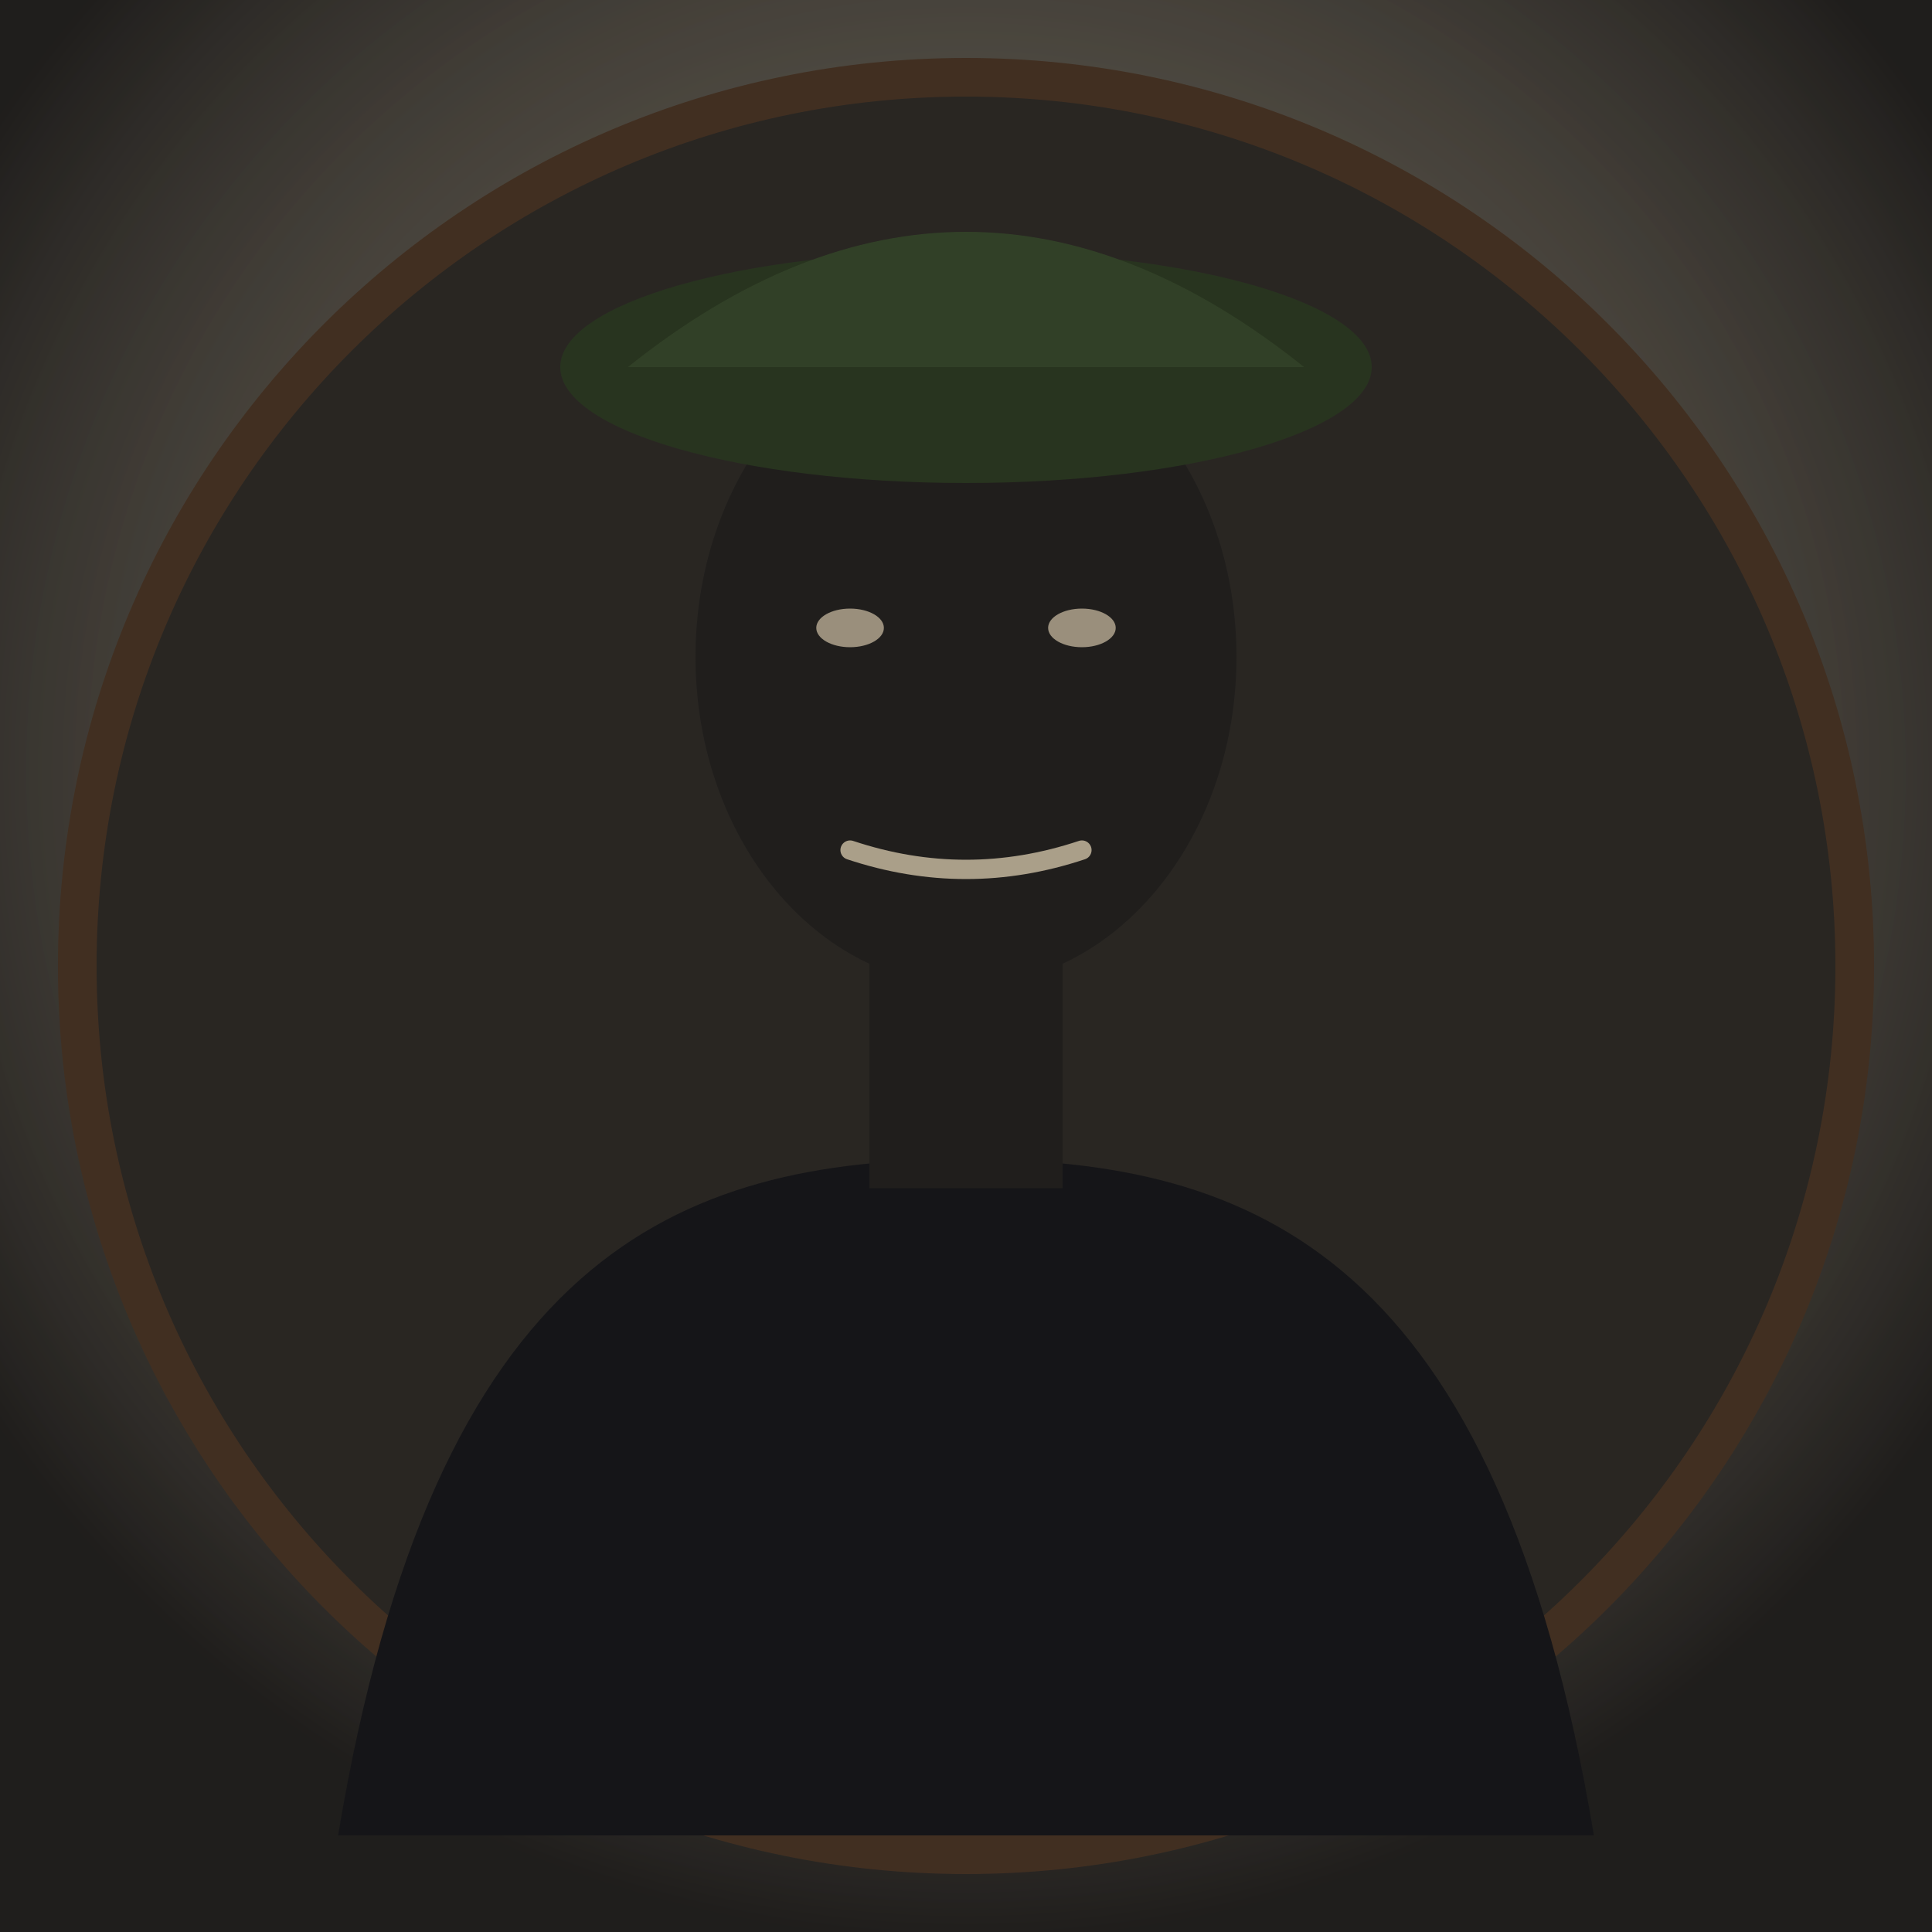
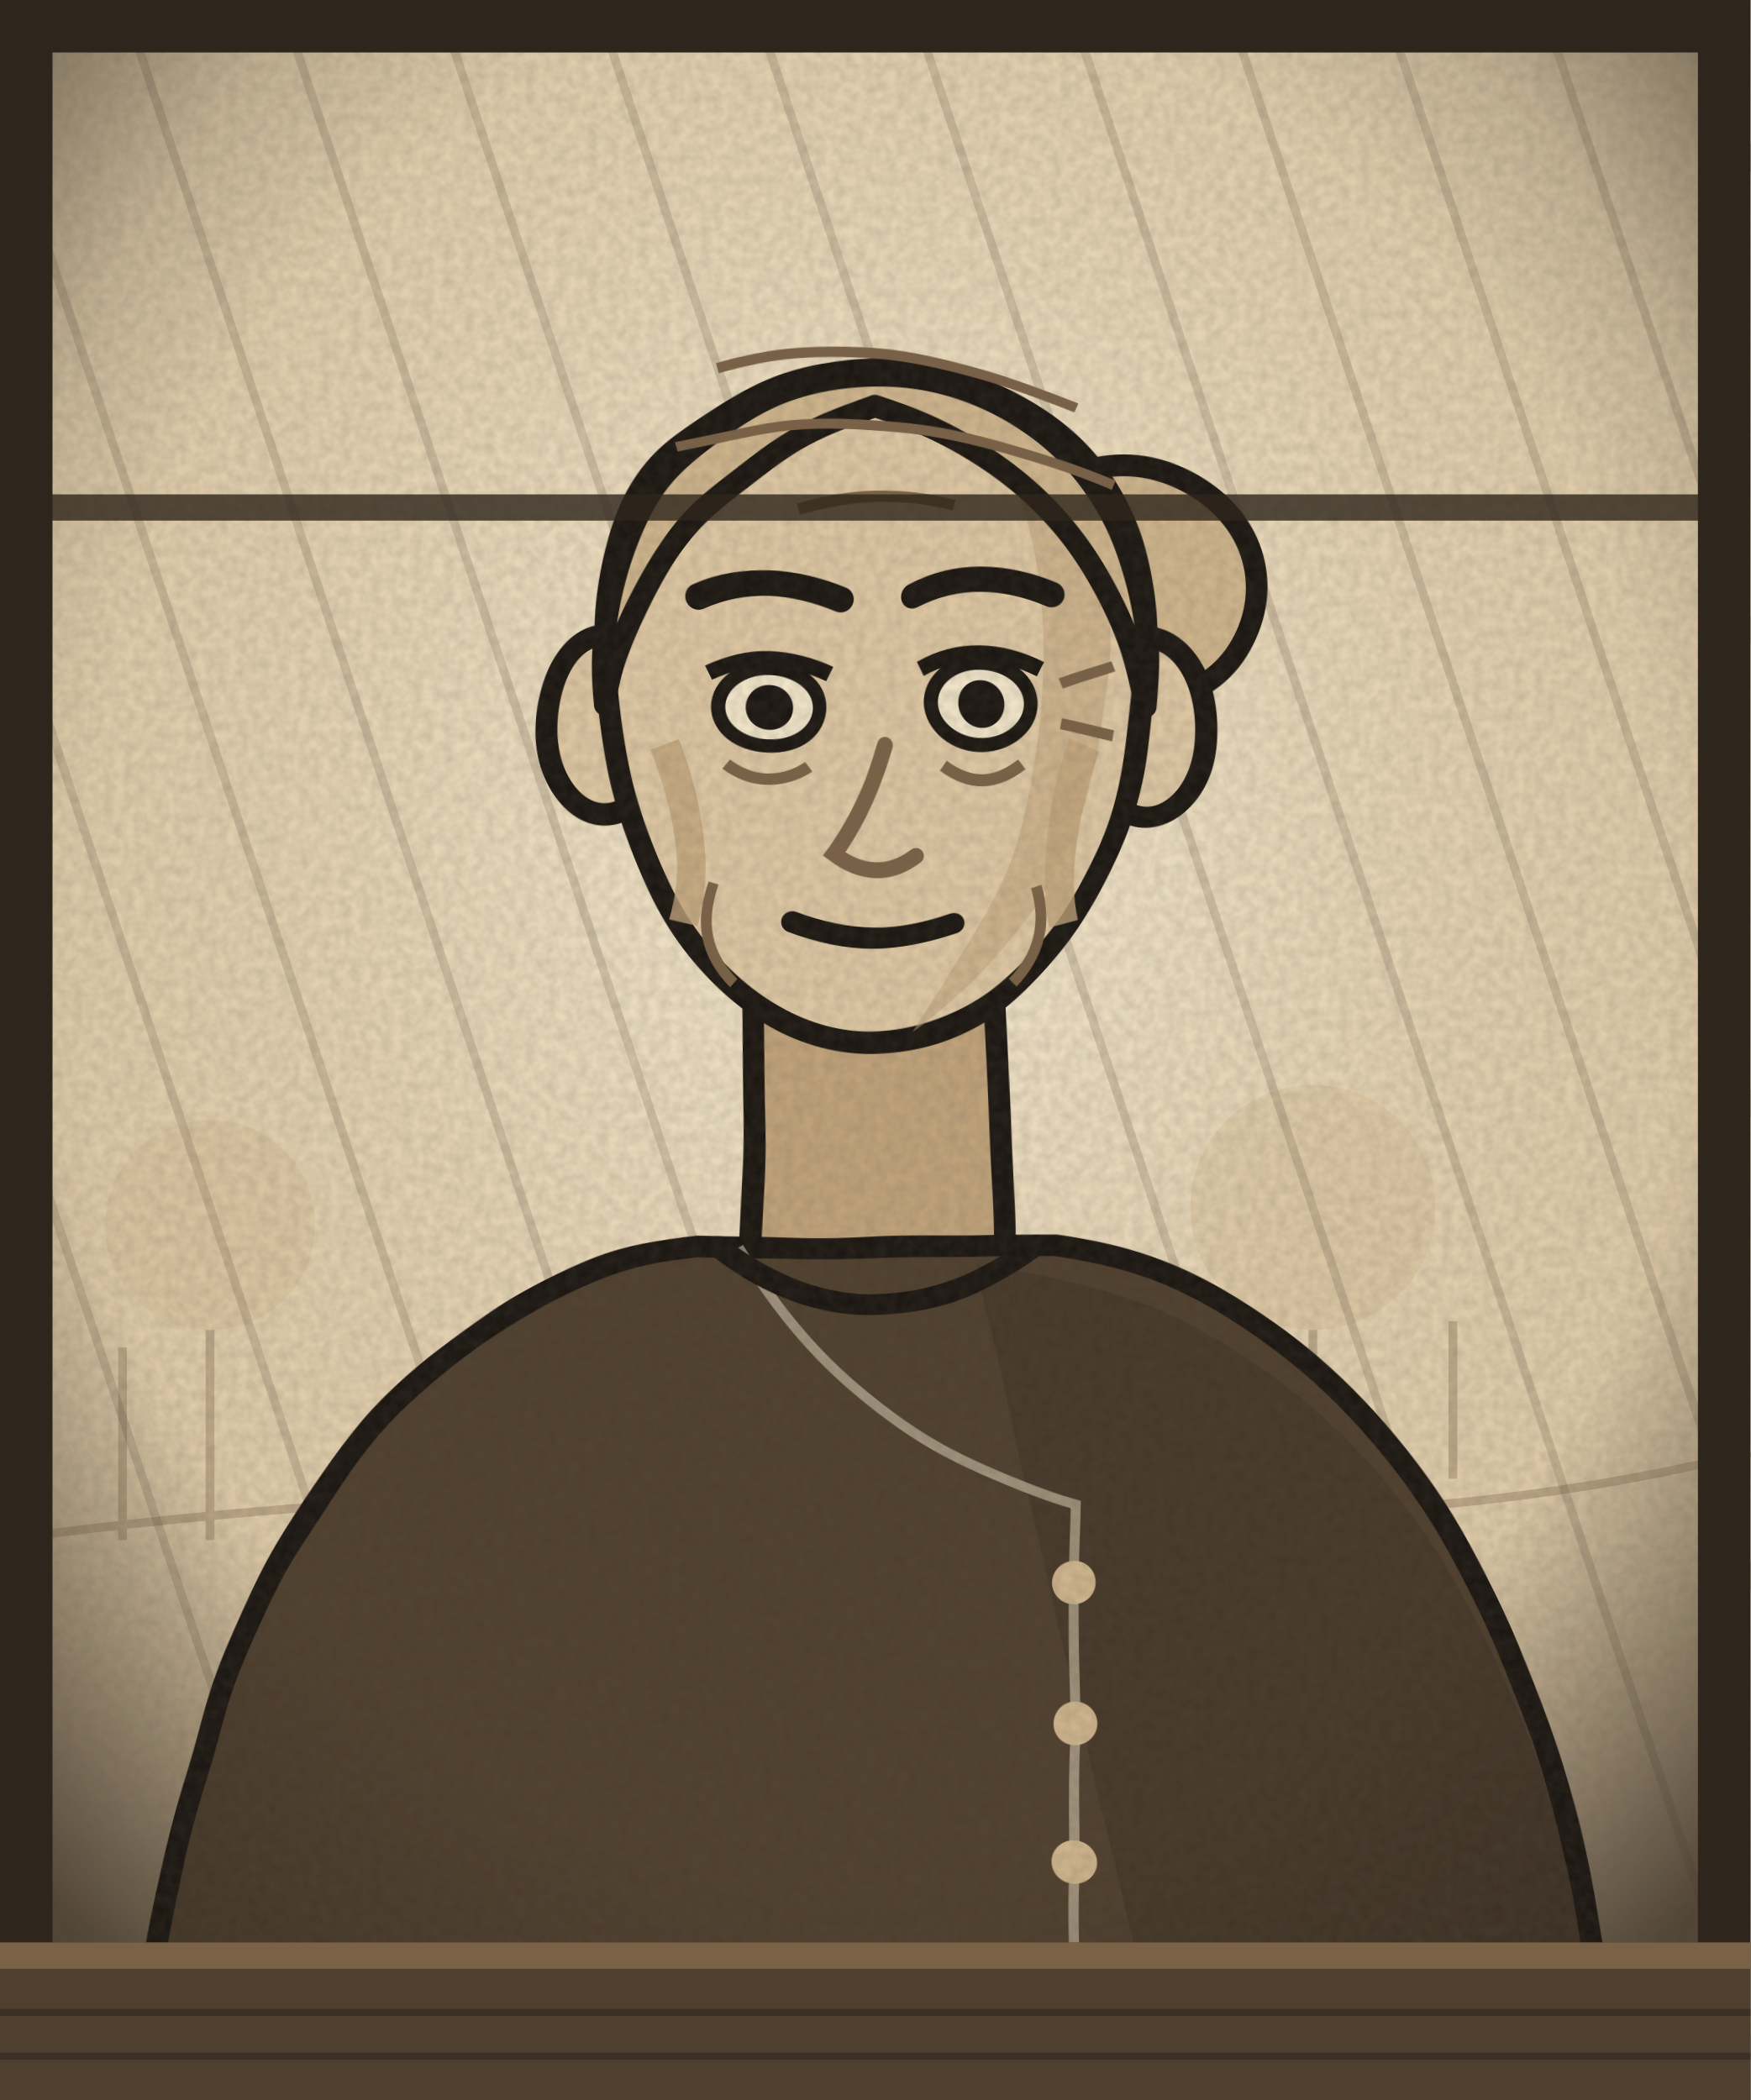
- <svg xmlns="http://www.w3.org/2000/svg" viewBox="0 0 200 200" width="100%" height="100%">
+ <svg xmlns="http://www.w3.org/2000/svg" viewBox="0 0 200 240" width="200" height="240">
  <defs>
-     <radialGradient id="frost" cx="50%" cy="40%" r="60%">
-       <stop offset="0%" stop-color="#E8D8BA" stop-opacity="0.3" />
-       <stop offset="100%" stop-color="#242220" stop-opacity="0.9" />
+     <radialGradient id="kinh" cx="50%" cy="38%" r="70%">
+       <stop offset="0%" stop-color="#f6ecd4" stop-opacity="0.9" />
+       <stop offset="70%" stop-color="#cdb48c" stop-opacity="0.55" />
+       <stop offset="100%" stop-color="#4f3f2e" stop-opacity="0.85" />
    </radialGradient>
-     <filter id="blurFilter">
-       <feGaussianBlur stdDeviation="1.5" />
+     <filter id="hat" x="0" y="0" width="100%" height="100%">
+       <feTurbulence type="fractalNoise" baseFrequency="0.85" numOctaves="2" seed="67" />
+       <feColorMatrix values="0 0 0 0 0.11  0 0 0 0 0.09  0 0 0 0 0.07  0 0 0 0.55 -0.12" />
+       <feComposite in2="SourceGraphic" operator="in" />
    </filter>
+     <filter id="net" x="-5%" y="-5%" width="110%" height="110%">
+       <feTurbulence type="fractalNoise" baseFrequency="0.04" numOctaves="2" seed="3" result="n" />
+       <feDisplacementMap in="SourceGraphic" in2="n" scale="1.6" />
+     </filter>
+     <radialGradient id="toi" cx="50%" cy="45%" r="75%">
+       <stop offset="60%" stop-color="#1c1712" stop-opacity="0" />
+       <stop offset="100%" stop-color="#1c1712" stop-opacity="0.45" />
+     </radialGradient>
  </defs>
-   <rect width="200" height="200" fill="#1F1E1D" />
-   <rect width="200" height="200" fill="url(#frost)" />
-   <circle cx="100" cy="100" r="92" fill="#2E2B27" stroke="#4A3525" stroke-width="4" />
-   <path d="M35,190 C45,130 70,120 100,120 C130,120 155,130 165,190 Z" fill="#18181B" />
-   <rect x="90" y="95" width="20" height="28" fill="#242220" />
-   <ellipse cx="100" cy="68" rx="28" ry="34" fill="#242220" />
-   <ellipse cx="88" cy="65" rx="3.5" ry="2" fill="#E8D8BA" opacity="0.7" />
-   <ellipse cx="112" cy="65" rx="3.5" ry="2" fill="#E8D8BA" opacity="0.7" />
-   <path d="M88,88 Q100,92 112,88" stroke="#E8D8BA" stroke-width="2" fill="none" opacity="0.8" stroke-linecap="round" />
-   <ellipse cx="100" cy="38" rx="42" ry="12" fill="#2D3B23" />
-   <path d="M65,38 Q100,10 135,38 Z" fill="#38492C" />
-   <rect width="200" height="200" fill="black" opacity="0.12" style="mix-blend-mode: multiply;" />
+   <rect width="200" height="240" fill="#efe3c8" />
+   <rect width="200" height="240" fill="url(#kinh)" />
+   <g opacity="0.35" stroke="#7a6247" stroke-width="1">
+     <path d="M0 176 Q60 168 110 172 T200 166" fill="none" />
+     <path d="M14 176 v-22 M24 176 v-30 M150 170 v-26 M166 169 v-18" />
+     <circle cx="24" cy="140" r="12" fill="#cdb48c" stroke="none" />
+     <circle cx="150" cy="138" r="14" fill="#cdb48c" stroke="none" />
+   </g>
+   <g stroke="#4f3f2e" stroke-width="1" opacity="0.18">
+     <line x1="-40" y1="0" x2="40" y2="240" />
+     <line x1="-22" y1="0" x2="58" y2="240" />
+     <line x1="-4" y1="0" x2="76" y2="240" />
+     <line x1="14" y1="0" x2="94" y2="240" />
+     <line x1="32" y1="0" x2="112" y2="240" />
+     <line x1="50" y1="0" x2="130" y2="240" />
+     <line x1="68" y1="0" x2="148" y2="240" />
+     <line x1="86" y1="0" x2="166" y2="240" />
+     <line x1="104" y1="0" x2="184" y2="240" />
+     <line x1="122" y1="0" x2="202" y2="240" />
+     <line x1="140" y1="0" x2="220" y2="240" />
+     <line x1="158" y1="0" x2="238" y2="240" />
+     <line x1="176" y1="0" x2="256" y2="240" />
+     <line x1="194" y1="0" x2="274" y2="240" />
+     <line x1="212" y1="0" x2="292" y2="240" />
+     <line x1="230" y1="0" x2="310" y2="240" />
+   </g>
+   <g filter="url(#net)">
+     <g transform="translate(0 0) translate(100 222) scale(1.14) translate(-100 -222)">
+       <path d="M88 124 L87 156 L113 156 L112 124 Z" fill="#bfa27a" stroke="#1c1712" stroke-width="2.2" stroke-linejoin="round" stroke-linecap="round" />
+       <path d="M26 240 C30 182 56 156 82 152           L118 152 C144 156 170 182 174 240 Z" fill="#4f3f2e" stroke="#1c1712" stroke-width="2.2" stroke-linejoin="round" stroke-linecap="round" />
+       <path d="M110 154 C144 158 168 184 174 240 L130 240 Z" fill="#1c1712" opacity="0.18" />
+       <path d="M86 152 Q98 172 120 178 L120 240" fill="none" stroke="#efe3c8" stroke-width="1" opacity="0.5" />
+       <circle cx="120" cy="186" r="2.2" fill="#cdb48c" />
+       <circle cx="120" cy="200" r="2.2" fill="#cdb48c" />
+       <circle cx="120" cy="214" r="2.2" fill="#cdb48c" />
+       <path d="M84 152 Q100 164 116 152" fill="none" stroke="#1c1712" stroke-width="2.2" stroke-linejoin="round" stroke-linecap="round" />
+       <g transform="rotate(0 100 136)">
+         <ellipse cx="125" cy="86" rx="13" ry="12" fill="#cdb48c" stroke="#1c1712" stroke-width="2.2" stroke-linejoin="round" stroke-linecap="round" />
+         <ellipse cx="73" cy="100" rx="6" ry="9" fill="#dcc6a2" stroke="#1c1712" stroke-width="2.2" stroke-linejoin="round" stroke-linecap="round" />
+         <ellipse cx="127" cy="100" rx="6" ry="9" fill="#dcc6a2" stroke="#1c1712" stroke-width="2.2" stroke-linejoin="round" stroke-linecap="round" />
+         <path d="M73 90 C73 56 127 56 127 90 C127 117.6 113.5 132 100 132 C86.5 132 73 117.6 73 90 Z" fill="#dcc6a2" stroke="#1c1712" stroke-width="2.2" stroke-linejoin="round" stroke-linecap="round" />
+         <path d="M109.45 66 C129 70 129 114 104 131 C118.9 110.4 121.6 86 109.45 66 Z" fill="#bfa27a" opacity="0.55" />
+         <path d="M82.2 87 Q89.2 84 96.2 87" fill="none" stroke="#1c1712" stroke-width="2.6" stroke-linecap="round" />
+         <path d="M103.8 87 Q110.8 84 117.8 87" fill="none" stroke="#1c1712" stroke-width="2.6" stroke-linecap="round" />
+         <ellipse cx="89.2" cy="98" rx="5" ry="4" fill="#efe3c8" stroke="#1c1712" stroke-width="1.4" stroke-linejoin="round" stroke-linecap="round" />
+         <circle cx="89.2" cy="98" r="2.3" fill="#1c1712" />
+         <path d="M83.2 94.6 Q89.2 91.6 95.2 94.6" fill="none" stroke="#1c1712" stroke-width="1.6" />
+         <path d="M85.2 104 q4 3 8 0" fill="none" stroke="#7a6247" stroke-width="1.2" />
+         <ellipse cx="110.8" cy="98" rx="5" ry="4" fill="#efe3c8" stroke="#1c1712" stroke-width="1.4" stroke-linejoin="round" stroke-linecap="round" />
+         <circle cx="110.8" cy="98" r="2.3" fill="#1c1712" />
+         <path d="M104.8 94.6 Q110.8 91.6 116.8 94.6" fill="none" stroke="#1c1712" stroke-width="1.6" />
+         <path d="M106.8 104 q4 3 8 0" fill="none" stroke="#7a6247" stroke-width="1.2" />
+         <path d="M101 102 q-3 8 -5 11 q4 3 8 0" fill="none" stroke="#7a6247" stroke-width="1.6" stroke-linecap="round" />
+         <path d="M92 120 Q100 123 108 120" fill="none" stroke="#1c1712" stroke-width="2.2" stroke-linejoin="round" stroke-linecap="round" />
+         <path d="M92 78 q8 -2 16 0 M84 116 q-2 6 2 10 M116 116 q2 6 -2 10 M118.8 96 l5 -2 M118.8 100 l5 1" fill="none" stroke="#7a6247" stroke-width="1.1" />
+         <path d="M79 102 q4 10 2 18 M121 102 q-4 10 -2 18" fill="none" stroke="#bfa27a" stroke-width="3" opacity="0.8" />
+         <path d="M73 98 C69 54 131 54 127 98 C123 76 106 70 100 68 C94 70 77 76 73 98 Z" fill="#cdb48c" stroke="#1c1712" stroke-width="2.2" stroke-linejoin="round" stroke-linecap="round" />
+         <path d="M84 64 Q100 60 120 68 M80 72 Q100 66 124 76" stroke="#7a6247" stroke-width="1" fill="none" />
+       </g>
+     </g>
+   </g>
+   <rect width="200" height="240" fill="url(#toi)" />
+   <rect width="200" height="240" fill="#000" filter="url(#hat)" opacity="0.5" />
+   <rect x="3" y="3" width="194" height="234" fill="none" stroke="#2e251c" stroke-width="6" />
+   <line x1="3" y1="58" x2="197" y2="58" stroke="#2e251c" stroke-width="3" opacity="0.8" />
+   <rect x="0" y="222" width="200" height="18" fill="#4f3f2e" />
+   <rect x="0" y="222" width="200" height="3" fill="#7a6247" />
+   <path d="M0 230 H200 M0 235 H200" stroke="#2e251c" stroke-width="0.8" opacity="0.6" />
</svg>
